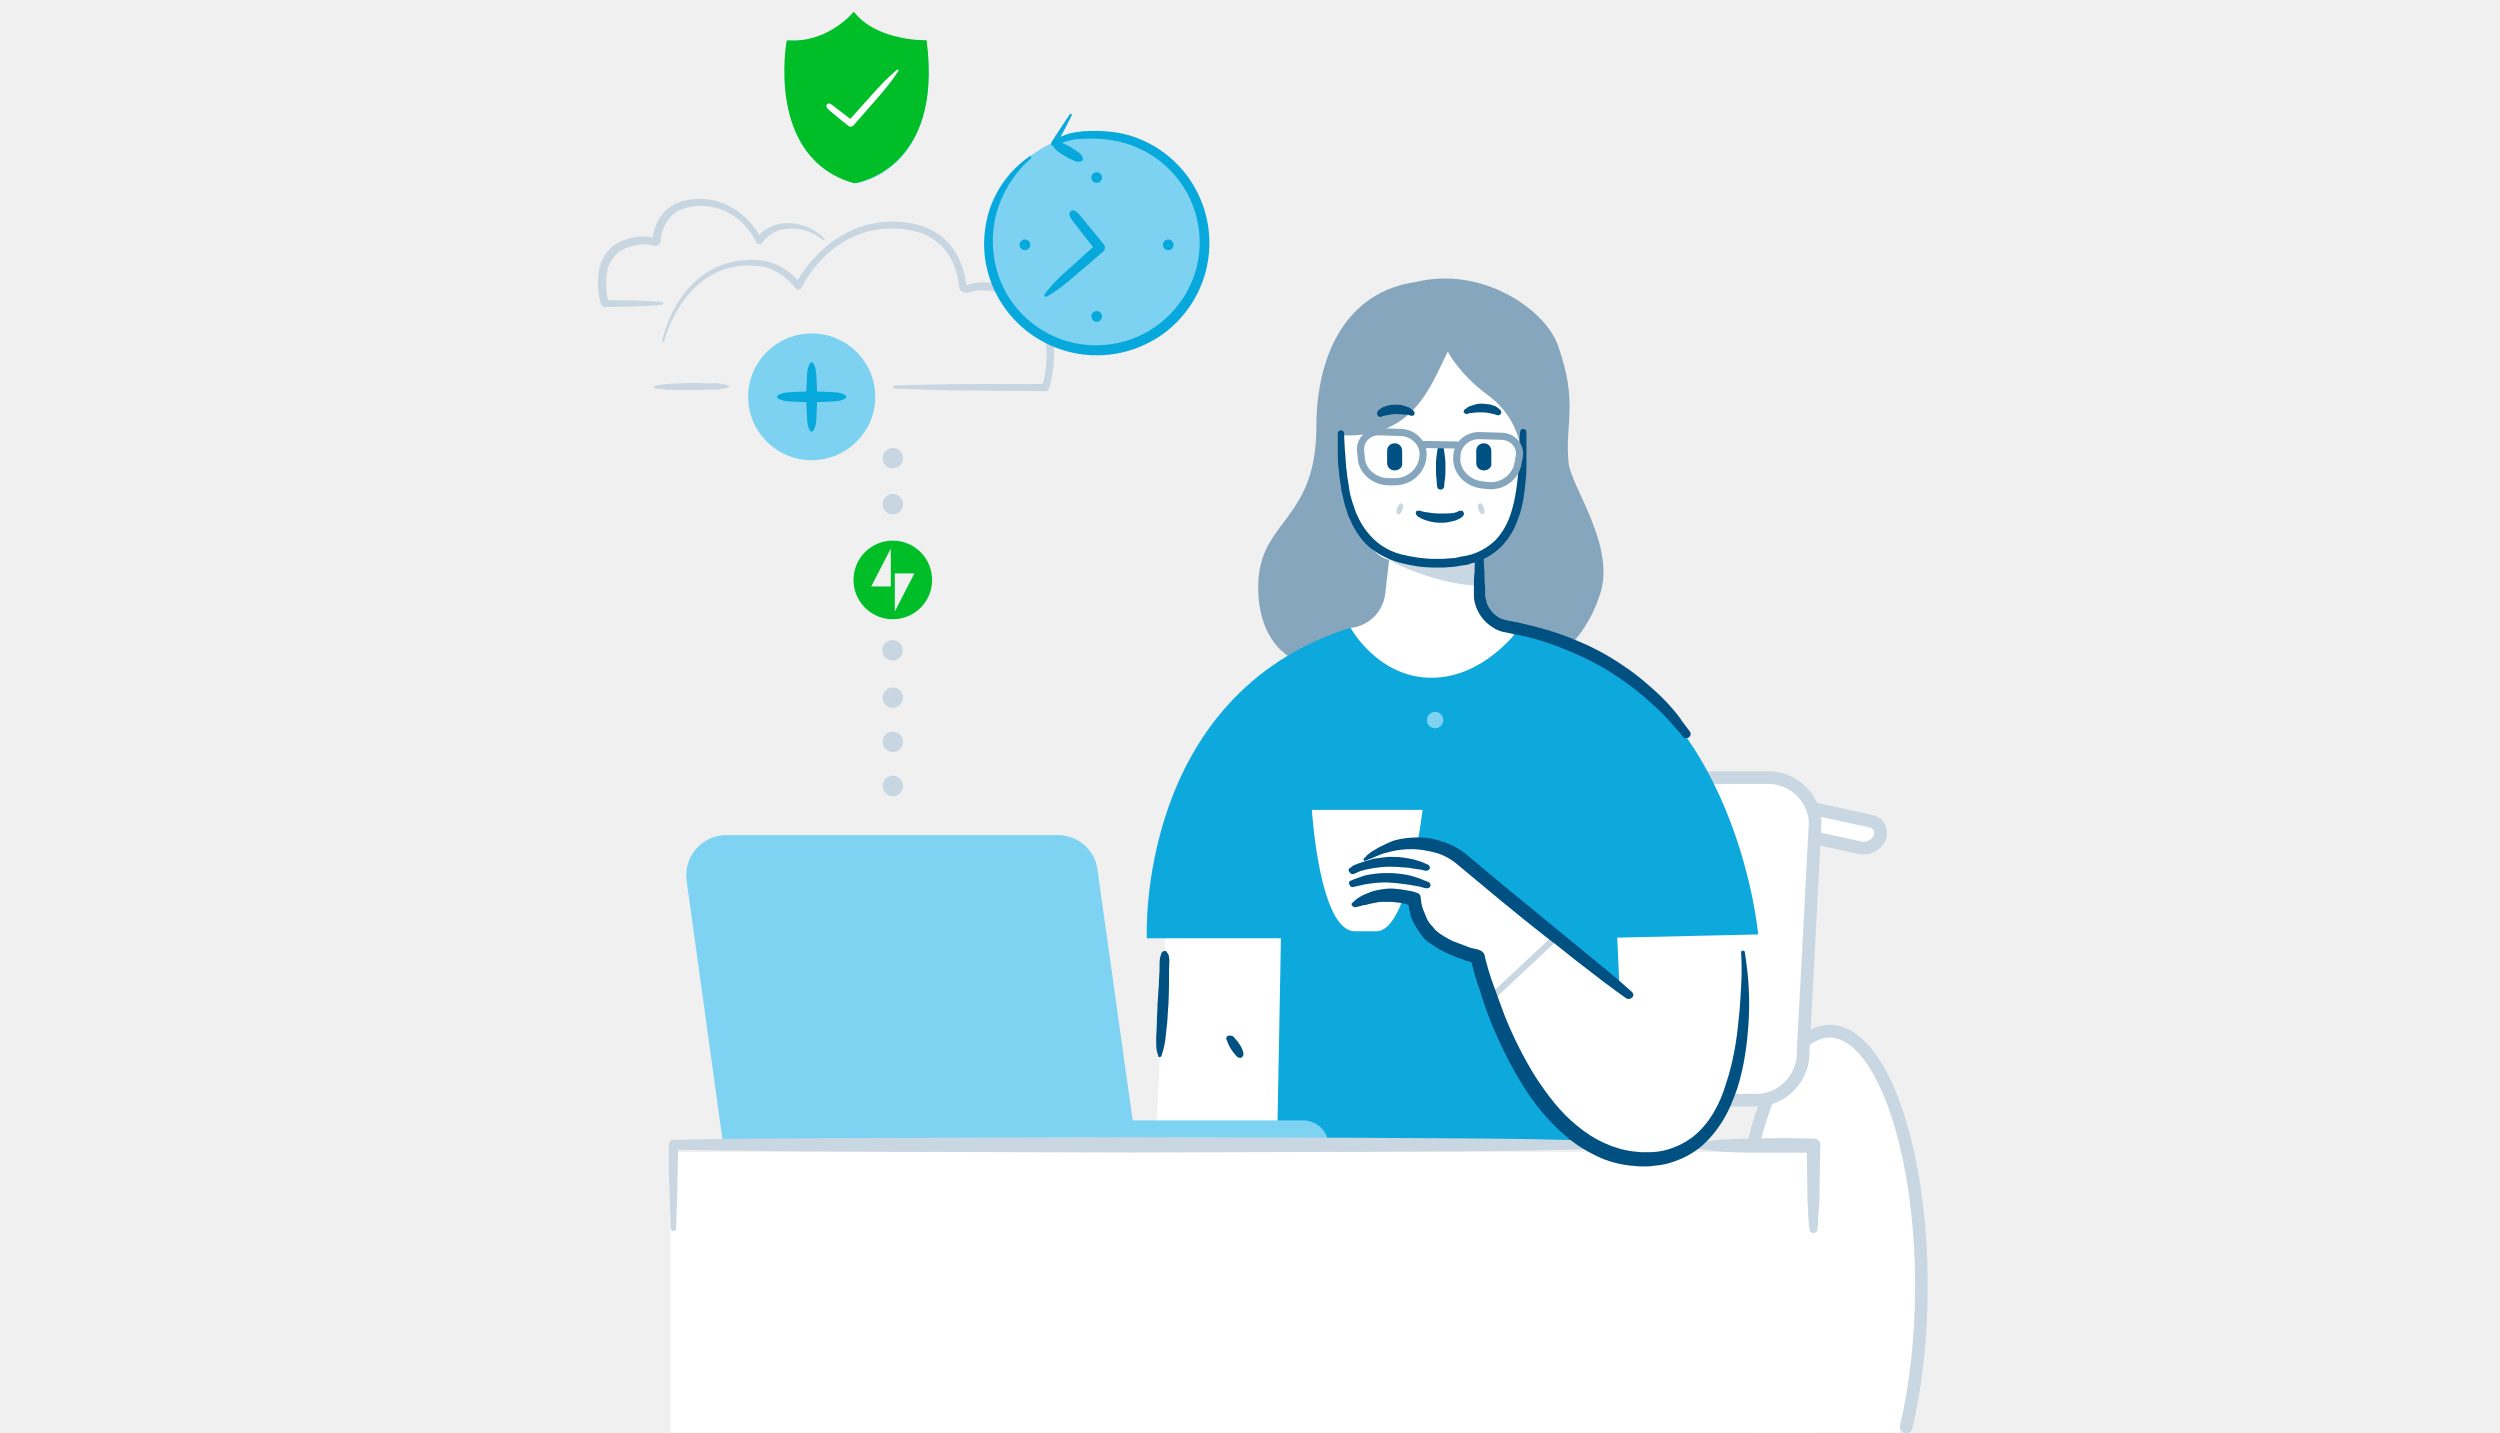
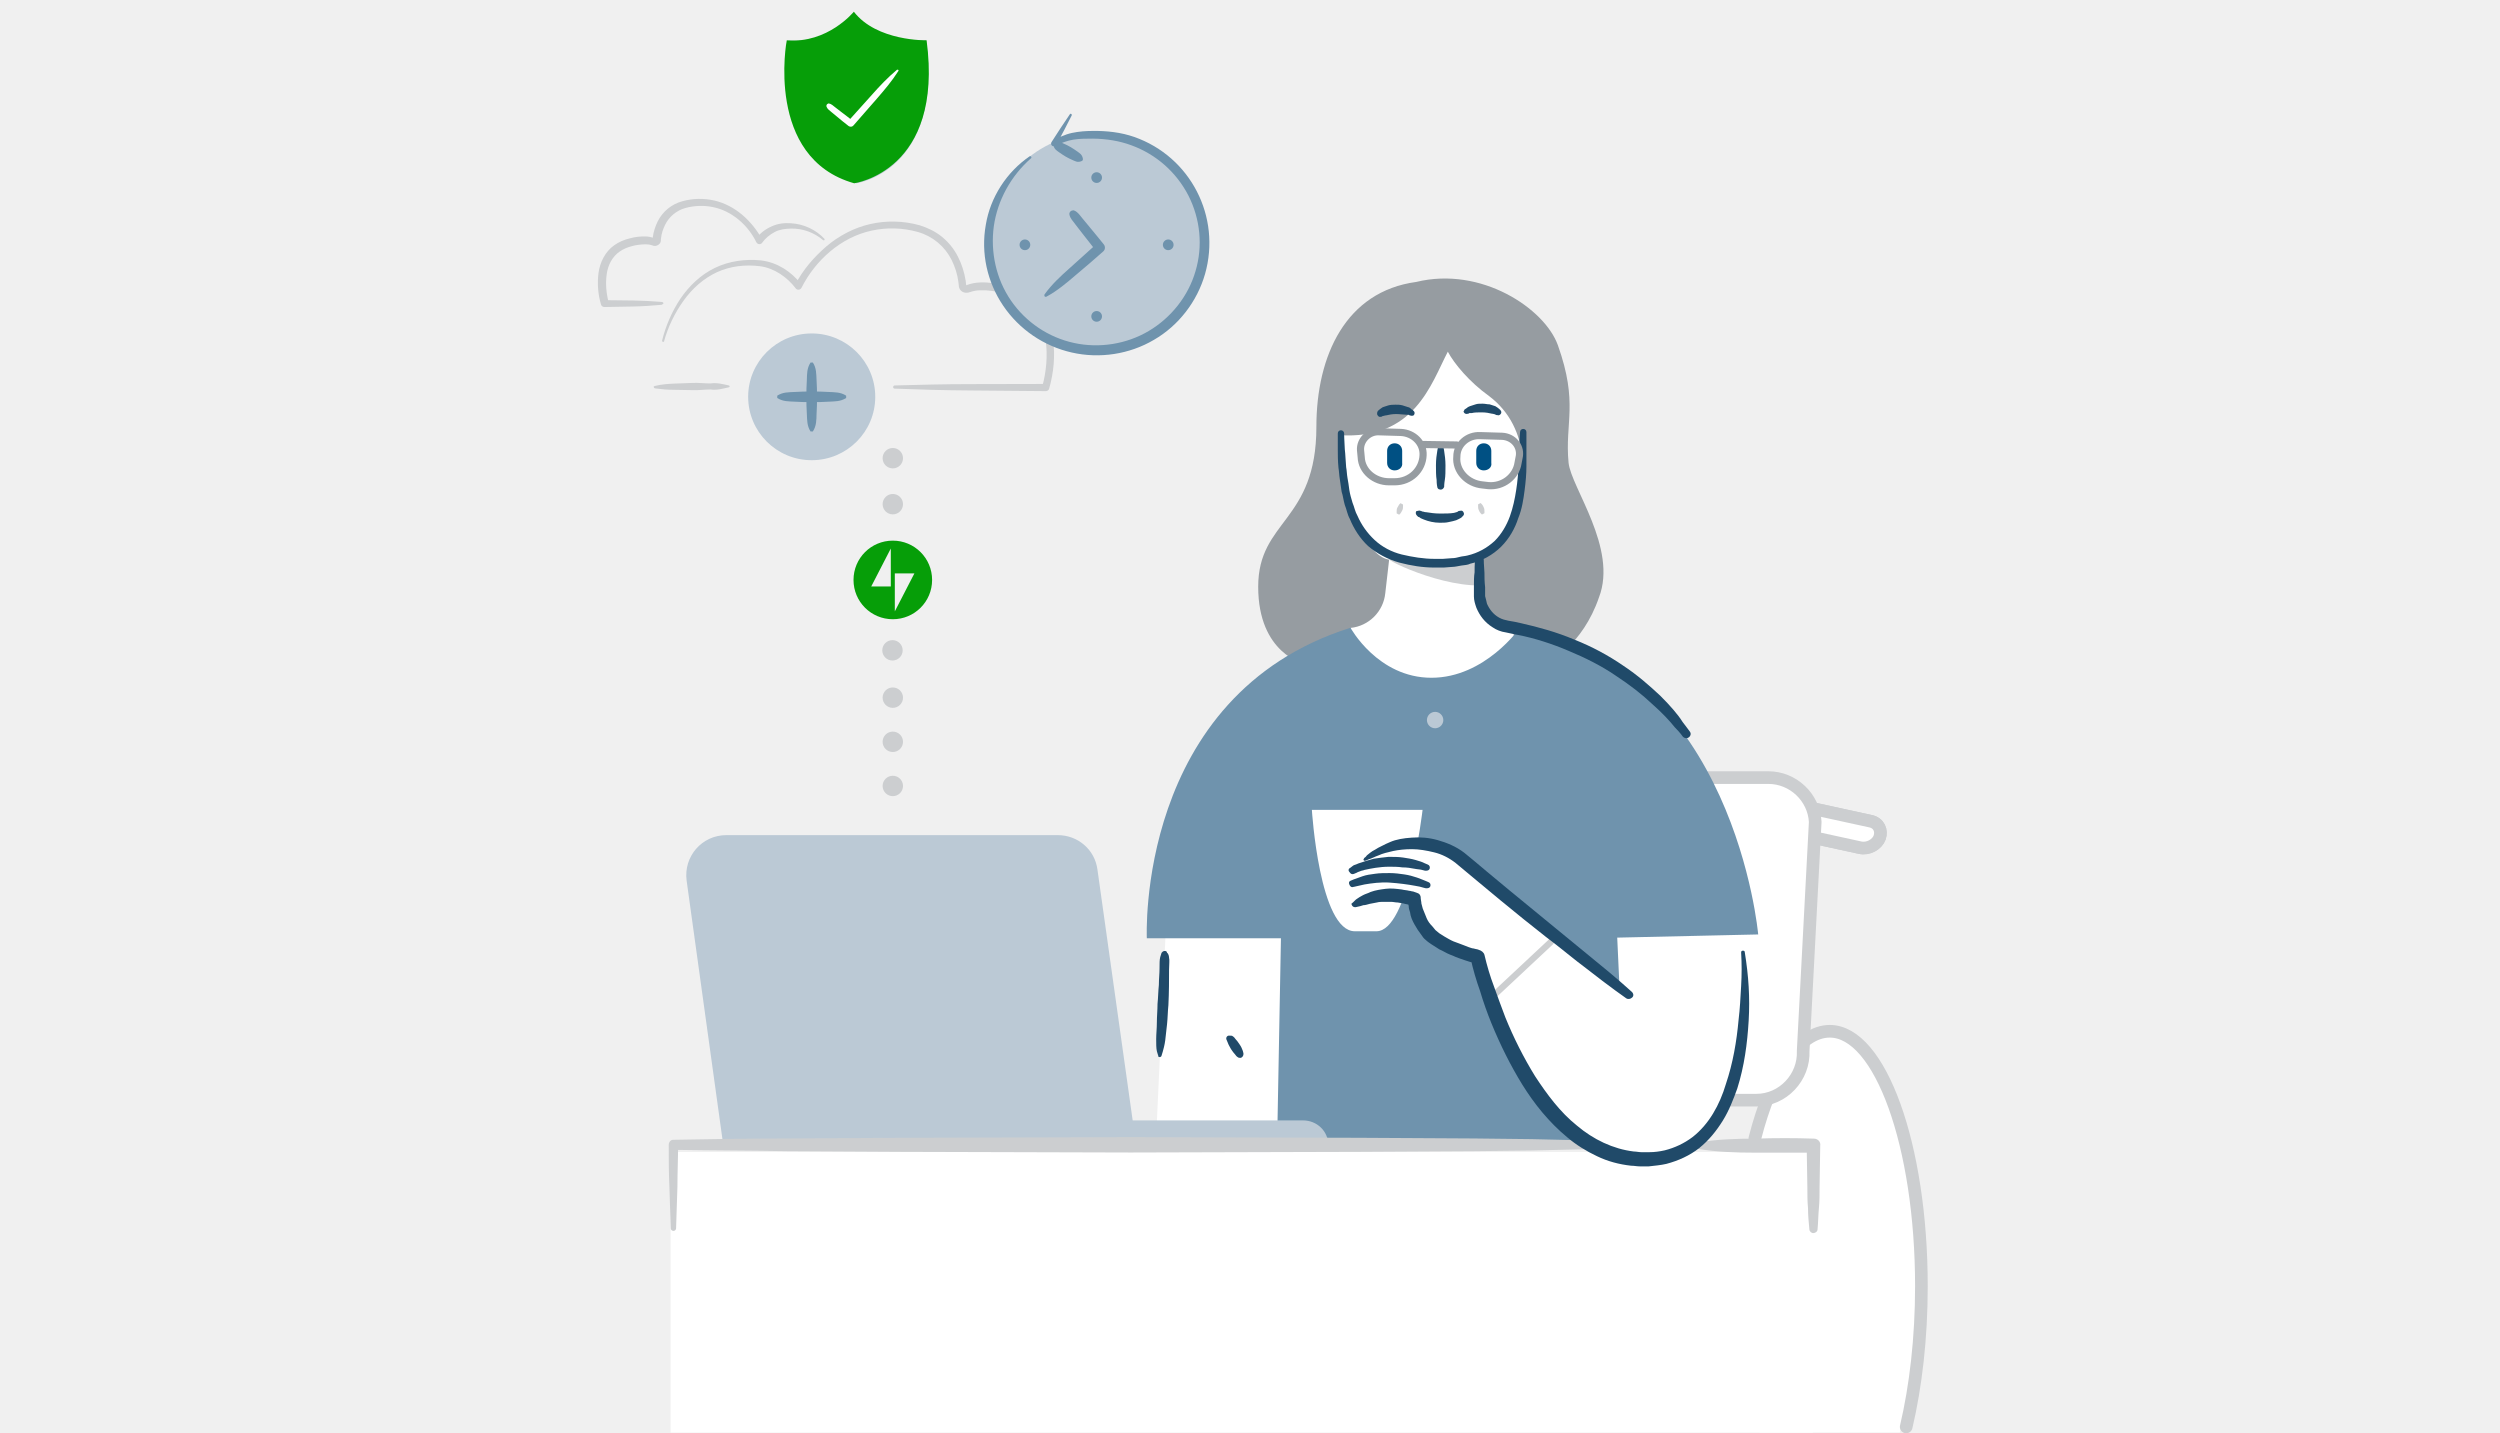
<svg xmlns="http://www.w3.org/2000/svg" id="generatingCash-2" viewBox="0 0 1495 856.6">
-   <style>.st0{fill:#fff}.st1{fill:#74dcfc}.st2{fill:#c7d6e1}.st3{fill:#7ed2f1}.st4{fill:#07a8dc}.st5{fill:none}.st6{fill:#00be28}.st7{display:none;fill:#fff}.st8,.st9{fill:none;stroke:#c8d7e2;stroke-width:7.562;stroke-linecap:round;stroke-linejoin:round;stroke-miterlimit:10}.st9{fill:#fff}.st10{fill:#c8d7e2}.st11{fill:#005083}.st12{fill:#86a6bd}.st13{fill:#005082}.st14{fill:#0da9dd}.st15{fill:#7fd3f2}.st16,.st17{fill:none;stroke:#c8d7e2;stroke-width:3.781;stroke-linecap:round;stroke-linejoin:round;stroke-miterlimit:10}.st17{stroke:#86a6bd;stroke-width:4.277}</style>
+   <style>.st0{fill:#fff}.st1{fill:#BBC9D5}.st2{fill:#CCCED0}.st3{fill:#BBC9D5}.st4{fill:#6F93AD}.st5{fill:none}.st6{fill:#069e08}.st7{display:none;fill:#fff}.st8,.st9{fill:none;stroke:#CCCED0;stroke-width:7.562;stroke-linecap:round;stroke-linejoin:round;stroke-miterlimit:10}.st9{fill:#fff}.st10{fill:#CCCED0}.st11{fill:#005083}.st12{fill:#969CA1}.st13{fill:#204A69}.st14{fill:#6F93AD}.st15{fill:#BBC9D5}.st16,.st17{fill:none;stroke:#CCCED0;stroke-width:3.781;stroke-linecap:round;stroke-linejoin:round;stroke-miterlimit:10}.st17{stroke:#969CA1;stroke-width:4.277}</style>
  <path class="st0" d="M401 688.9h683.1v167.8H401zM720.4 522.6c-18.8 15-23.3 34.3-23.3 34.3l-5.6 120.4h110.6l-24-120.4-57.7-34.3zM887.7 197.1c-45-5-85.2 36.7-91.9 57.1-5.8 17.8-20.8 74.9-10.2 107.9s.8 65 43.9 74.5 109.7 8.5 109.1-19.4c-.6-27.8-16.5-179.6-19.5-196.1s-4.2-21-31.4-24z" />
  <path class="st0" d="M1136.1 856.6c6.8-25 10.8-56.2 10.8-90.1 0-81.9-23.6-148.4-52.7-148.4s-52.7 66.4-52.7 148.4c0 33.9 4 65.1 10.8 90.1h83.8z" />
  <path class="st1" d="M29.3 436.6z" />
  <circle class="st2" cx="533.9" cy="417.2" r="6.1" />
  <circle class="st2" cx="533.9" cy="443.6" r="6.1" />
  <circle class="st2" cx="533.9" cy="470" r="6.1" />
  <circle class="st2" cx="533.9" cy="274" r="6.1" />
  <circle class="st2" cx="533.9" cy="301.5" r="6.1" />
  <path class="st2" d="M535 230.5c15-.4 30.1-.8 45.2-.8l45.2-.1-2.1 1.5c2.4-8.9 3.3-18.6 2-27.6-1.2-9.1-5.6-17.7-13.1-22.8-3.6-2.6-7.9-4.3-12.3-5.4-4.5-1.1-9.2-1.9-13.6-1.7-2.2 0-4.3.4-6.3 1.1l-.4.1c-.3.1-.5.2-.8.2-.6.1-1.2.1-1.8 0-1.2-.2-2.3-.9-3-2-.3-.5-.6-1.2-.6-1.9l-.1-.9-.2-1.7c-.6-4.6-2-8.9-4-13-4.1-8.2-11.4-14.3-20.3-16.8-9-2.5-18.4-2.8-27.5-.8-18.3 3.9-33.7 17.7-42 34.2-.5 1-1.8 1.5-2.8.9-.3-.1-.5-.3-.7-.6-5-6.6-12.8-12.1-21.3-13.2-8.7-1.1-17.8-.1-25.8 3.6s-14.8 9.8-20 17.1c-5.2 7.3-9.2 15.5-11.6 24.2-.1.3-.4.5-.8.3-.2-.1-.4-.4-.4-.6 2.2-9 5.9-17.5 11-25.2 5.2-7.6 12.1-14.3 20.6-18.4s18.1-5.4 27.4-4.5c9.7 1.1 18.3 6.6 24.2 14.3l-3.6.3c4.7-9 11.1-16.4 18.6-22.9 7.5-6.4 16.6-11.2 26.2-13.4 9.7-2.2 19.9-2 29.6.7 4.8 1.5 9.5 3.7 13.5 7s7.2 7.3 9.5 11.9c2.3 4.5 3.8 9.4 4.6 14.4l.2 1.9.1.9v-.2c0-.1 0 0 0 0l.5-.2c2.5-.9 5.1-1.4 7.8-1.5 5.1-.2 10.1.6 14.9 1.9 4.8 1.2 9.7 3.2 13.9 6.2 8.6 5.9 13.5 16 14.8 25.9 1.4 10 .4 19.9-2.3 29.5-.2.9-1.1 1.5-2 1.5l-45.2-.4c-15-.1-30.1-.5-45.2-1.1-.5 0-.9-.4-.9-.9 0-.6.4-1 .9-1z" />
  <ellipse class="st3" cx="655.8" cy="144.3" rx="64.6" ry="64.5" />
  <path class="st4" d="M616.6 94.6c-12.1 10.6-20.1 25.2-22.3 40.7-2.1 15.5 1.4 31.6 10.3 44.5 8.9 12.9 22.4 22 37.7 25.3 15.1 3.3 31.4.7 44.7-7.2 13.3-7.9 23.6-20.8 27.9-35.7 4.5-15 2.9-31.2-4.2-45.2-7.2-14-19.3-24.7-34.1-30.1-7.3-2.7-15-3.9-23-4-4 0-8 0-11.7.6s-7.4 2-10.9 3.8h-.1c-.8.4-1.8.1-2.2-.7-.2-.5-.2-1.1.1-1.6 3.6-5.6 7.2-11.2 11-16.7.2-.3.6-.4.9-.1.2.2.3.5.2.8-3 6-6.1 11.9-9.3 17.7l-2.3-2.3c3.6-2.1 7.5-4 11.7-4.9s8.4-1.2 12.5-1.2c8.3-.1 16.8.8 24.8 3.6 33.6 11.8 52.1 47.7 42.3 82-4.7 16.4-15.8 30.8-30.5 39.3-14.7 8.7-32.6 11.4-49.2 7.6-16.7-3.8-31.4-13.8-41-28-9.6-14.2-13.4-31.5-10.4-48.3 2.7-16.7 12.7-31.8 26.2-41 .3-.2.7-.1.9.2.3.3.2.7 0 .9z" />
  <path class="st3" d="M641 127l16.7 20.9-32.5 28.7" />
  <path class="st4" d="M642.4 125.9c2.4 1 3.4 3 4.9 4.7l4.3 5.2c2.8 3.5 5.8 6.9 8.5 10.4 1 1.3.8 3.1-.3 4.1-5.4 4.8-10.9 9.5-16.5 14.2-5.5 4.7-11 9.4-17.5 12.9-.4.2-1 .1-1.2-.3-.1-.3-.1-.7 0-1 4.3-6 9.6-10.9 15-15.7s10.7-9.7 16.1-14.5l-.3 4.1c-2.8-3.5-5.5-7.1-8.3-10.6l-4.1-5.3c-1.3-1.9-3-3.3-3.5-5.8-.2-1.1.5-2.2 1.7-2.4.4-.2.8-.2 1.2 0z" />
  <path class="st5" d="M630.2 85.8l17.1 9.9" />
  <path class="st4" d="M630.6 85.3c2.5-1.1 3.8-.1 5.3.5s3 1.4 4.4 2.2c1.4.9 2.8 1.7 4.1 2.7 1.3 1 2.8 1.7 3.2 4.4 0 .5-.2 1-.7 1.2-2.5 1.1-3.8.1-5.3-.5s-3-1.4-4.4-2.2c-1.4-.9-2.8-1.7-4.1-2.7-1.3-1-2.8-1.7-3.2-4.4-.1-.6.2-1 .7-1.2z" />
  <circle class="st4" cx="655.8" cy="106.2" r="3.2" />
  <circle class="st4" cx="655.8" cy="189.2" r="3.2" />
  <circle class="st4" cx="698.6" cy="146.4" r="3.2" />
  <circle class="st4" cx="612.9" cy="146.4" r="3.2" />
  <path class="st5" d="M395.4 181.4c-19.7 0-34.1.1-34.1.1s-9.3-30.3 15.3-36.7c7.3-1.9 11.7-1.2 13.8-.2.7.3 1.5 0 1.9-.7 0-.1.1-.2.1-.4.5-6.1 4-22.7 26.2-22.7 24.4 0 35.2 23 35.2 23s5.4-7.9 15.1-8.7c10.5-.8 18.1 2.9 23.5 8" />
  <path class="st2" d="M395.4 182.3c-5.7.5-11.4.9-17 1l-17 .3c-.9 0-1.8-.6-2-1.5-1.8-6.1-2.3-12.5-1.5-18.8.8-6.3 4-12.9 9.5-16.7 2.7-1.9 5.7-3.2 9-4 3.1-.9 6.4-1.3 9.6-1.2 1.8 0 3.5.4 5.1 1l.3.1h-.4c-.2 0-.4.2-.6.4-.1.1-.1.3-.1.5v-.5l.1-1.2c.4-3.2 1.5-6.4 2.9-9.3 3-6 8.4-10.4 14.9-12.1 6.2-1.7 12.6-1.8 18.9-.4 12.6 2.9 22.4 12.1 28.6 23.1l-3.6-.3c2.4-3.2 5.6-5.7 9.3-7.3 3.6-1.7 7.7-2.2 11.5-1.9 7.6.4 15 3.8 20.1 9.3.2.2.2.6 0 .8-.2.2-.6.2-.8 0-5.4-4.6-12.3-7.1-19.3-6.9-3.5.1-6.8.5-9.7 2.1-2.9 1.5-5.5 3.7-7.4 6.3v.1c-.7.9-2 1.1-2.9.4-.2-.2-.4-.4-.6-.7-4.9-10.2-14.6-18.7-25.7-21-5.6-1.2-11.3-1-16.8.5-5.3 1.5-9.7 5.2-12.1 10.1-1.2 2.5-2.1 5.1-2.4 7.9l-.1 1v.5c0 .5-.2 1.1-.5 1.5-.5.8-1.5 1.4-2.4 1.6-.5.1-.9.1-1.4 0-.2 0-.4-.1-.7-.2l-.2-.1c-1.2-.4-2.4-.6-3.7-.6-5.3 0-11.4 1.3-15.7 4.3-4.4 3-7.1 8.1-7.8 13.7-.8 5.6-.2 11.5 1.2 16.9l-2.1-1.5 17 .2c5.7.1 11.4.4 17 .9.5 0 .9.5.8 1-.5.3-.9.7-1.3.7z" />
  <path class="st5" d="M535 231.4c48.3.1 90.3.3 90.3.3s14.8-48.4-24.5-58.6c-11.8-3-18.6-1.9-22.1-.4-1.4.6-3-.2-3.1-1.7-.8-9.7-6.4-36.3-41.9-36.3-39.1 0-56.2 36.7-56.2 36.7s-8.7-12.7-24.1-13.9c-45.6-3.7-56.8 46.7-56.8 46.7" />
  <path class="st2" d="M391.6 230.8c4.2-1 7.5-1.2 11.3-1.4l11-.4c3.7-.2 7.3.3 11 .3 3.7-.6 7.3.4 11 1.2.3.1.5.4.4.7 0 .2-.2.4-.4.4-3.7.8-7.3 1.9-11 1.3-3.7 0-7.3.6-11 .4l-11-.2c-3.6 0-7.2-.3-10.8-.8l-.5-.1c-.4-.1-.7-.5-.7-1 .1-.1.3-.3.7-.4z" />
  <ellipse class="st3" cx="485.4" cy="237.3" rx="38" ry="37.9" />
  <path class="st5" d="M485.4 216.8v41.1" />
  <path class="st4" d="M486.1 216.8c2.2 3.4 2 6.9 2.2 10.3a177.08 177.08 0 0 1 0 20.6c-.1 3.4 0 6.9-2.2 10.3h-1.4c-2.2-3.4-2-6.9-2.2-10.3a177.08 177.08 0 0 1 0-20.6c.1-3.4 0-6.9 2.2-10.3h1.4z" />
  <path class="st5" d="M506 237.3h-41.2" />
  <path class="st4" d="M506 238c-3.4 2.2-6.9 2-10.3 2.2s-6.9.3-10.3.3-6.9-.1-10.3-.3-6.9 0-10.3-2.2v-1.4c3.4-2.2 6.9-2 10.3-2.2a177.08 177.08 0 0 1 20.6 0c3.4.2 6.9 0 10.3 2.2v1.4z" />
  <path class="st3" d="M510.5 8.6s-14.2 17.6-38.8 15.5c0 0-13.1 70.4 40.4 85.5 0 0 52.1-7.2 41.7-85.5 0 0-29.5 2.3-43.3-15.5z" />
  <path class="st6" d="M510.8 109.6s53.7-7.2 43.3-85.5c0 0-29.8.7-43.5-17.1 0 0-15.6 19.2-40.1 17.1-.1 0-13.2 70.4 40.3 85.5" />
  <path class="st6" d="M494.8 62.9l13.8 10.9 28-31.6" />
  <path class="st0" d="M495.6 61.9c1.7.2 2.6 1.4 3.9 2.3l3.5 2.7c2.3 1.8 4.7 3.5 7 5.4l-2.8.2 14.1-15.7c4.7-5.3 9.5-10.4 15-15 .2-.2.6-.2.9 0 .2.2.2.5 0 .7-3.8 6-8.4 11.4-13 16.7l-13.9 15.9c-.7.8-1.9.9-2.8.3-2.4-1.8-4.6-3.7-6.8-5.5l-3.4-2.8c-1.1-1-2.4-1.7-3-3.2-.3-.7 0-1.6.8-1.9 0-.1.3-.2.5-.1z" />
  <path class="st6" d="M533.9 323.3c-13 0-23.5 10.5-23.5 23.5s10.5 23.5 23.5 23.5 23.5-10.5 23.5-23.5-10.5-23.5-23.5-23.5zm-1.1 27.4H521l11.7-22.7v22.7zm2.3 14.9v-22.7h11.7l-11.7 22.7z" />
  <g id="Layer_1_2_">
    <path class="st7" d="M731.5 436.8c1.8 17.3 7.8 32.1-24.7 27.2v-18" />
    <path class="st8" d="M1049.4 680.8c9.9-38.8 26.3-64.1 44.8-64.1 30.2 0 54.8 68.4 54.8 152.4 0 31.1-3.4 60-9.1 84.2" />
    <path class="st9" d="M1046.5 483.9c-1.9 4.5.4 8.7 5.3 9.8l60.5 13.2c4.9 1.1 10.2-1.9 11.7-6 1.5-4.2-.4-8.7-5.3-9.8l-60.5-13.2c-4.5-1.2-9.8 1.9-11.7 6 0 0 1.9-4.1 0 0z" />
    <path class="st9" d="M1046.5 483.9c-1.9 4.5.4 8.7 5.3 9.8l60.5 13.2c4.9 1.1 10.2-1.9 11.7-6 1.5-4.2-.4-8.7-5.3-9.8l-60.5-13.2c-4.5-1.2-9.8 1.9-11.7 6 0 0 1.9-4.1 0 0z" />
    <path class="st9" d="M1050.3 657.9H834.4c-14.7 0-27.2-11.7-28-26.5l7.2-136.9c-.8-15.9 11.7-29.5 28-29.5h215.9c14.7 0 27.2 11.7 28 26.5l-7.2 136.9c.7 15.8-12.1 29.5-28 29.5z" />
    <path class="st10" d="M885.1 350.1V335c-19.3 3.4-36.3 4.9-51 0-15.2-5 23 15.5 51 15.1z" />
    <path class="st11" d="M834 281.3c-2.6 0-4.5-1.9-4.5-4.5v-7.2c0-2.6 1.9-4.5 4.5-4.5s4.5 1.9 4.5 4.5v7.2c.4 2.6-1.8 4.5-4.5 4.5z" />
    <path class="st12" d="M938 276.7c-2.3-24.2 6-35.5-6.4-70.3-7.9-21.9-45.8-47.3-84.7-37.8-42 5.7-59.7 43.9-59.7 86.6 0 57.1-34.8 55.6-34.8 95.7S780 397 780 397s13.6 2.3 27.6-1.5v-20c11-1.1 19.7-9.8 20.8-20.8l2.3-20c-23.4-4.2-29.9-74.5-29.9-74.5 45 3 54.8-30.2 65-49.9 3.8 7.2 12.9 18.1 24.6 26.5 25.7 19.3 23.4 54.4 12.9 74.5-10.2 18.9-21.6 21.2-21.6 21.2l.8 22.3c.4 9.8 7.9 18.1 17.8 19.7l4.9.8v20.8H926s20.4-10.2 30.2-38.9c11.3-29.4-16.7-65.7-18.2-80.5z" />
    <path class="st13" d="M803.8 259.3s0 3.4.4 9.5c.4 3 .4 6.4.8 10.6.4 1.9.4 4.2.8 6.4.4 2.3.8 4.5 1.1 7.2.4 2.6 1.1 4.9 1.9 7.6 1.1 2.6 1.5 5.3 3 7.9 2.3 5.3 5.7 10.2 10.2 14.4 4.5 4.2 10.2 7.2 16.3 8.7 6.4 1.5 12.9 2.6 19.7 2.6H862.8l5.3-.4c1.9 0 3.4-.4 4.9-.8s3-.4 4.5-.8c6.4-1.5 11.7-4.5 16.3-8.7 4.2-4.2 7.2-9.5 9.1-14.7 1.9-5.3 3-10.6 3.8-15.9.8-4.9 1.1-9.8 1.5-14 .4-4.2.4-7.9.4-11 0-6 .4-9.5.4-9.5 0-1.1.8-1.9 1.9-1.9s1.9.8 1.9 1.9v20.5c0 4.2-.4 9.1-1.1 14.4s-1.5 11-3.8 16.6c-1.9 6-5.3 12.1-10.2 17-4.9 4.9-11.7 8.7-18.5 10.2-1.5.8-3.4.8-5.3 1.1s-3.8.8-5.3.8l-5.3.4h-5.4c-7.2 0-14-1.1-21.2-3-6.8-1.9-13.2-5.3-18.5-9.8-4.9-4.5-8.7-10.6-11-16.3-1.5-2.6-1.9-5.7-3-8.3-.8-2.6-1.1-5.7-1.9-7.9-.4-2.6-.8-5.3-1.1-7.6-.4-2.3-.4-4.5-.8-6.8-.4-4.2-.4-7.9-.4-11v-9.5c0-1.1.8-1.9 1.9-1.9s1.9.9 1.9 2z" />
    <path class="st13" d="M862.8 265.4s.4 1.5.8 4.2c.4 2.3.8 5.7.8 8.7 0 3.4 0 6.4-.4 8.7-.4 2.3-.4 4.2-.4 4.2-.4 1.1-1.5 1.9-2.6 1.5-.8 0-1.5-.8-1.5-1.5 0 0-.4-1.5-.4-4.2-.4-2.3-.4-5.7-.4-8.7 0-3.4.4-6.4.8-8.7.4-2.3.8-4.2.8-4.2 0-.8 1.1-1.1 1.9-1.1-.2.3.2.7.6 1.1z" />
    <path class="st11" d="M887.3 281.3c-2.6 0-4.5-1.9-4.5-4.5v-7.2c0-2.6 1.9-4.5 4.5-4.5s4.5 1.9 4.5 4.5v7.2c.5 2.6-1.8 4.5-4.5 4.5z" />
    <path class="st13" d="M849.5 305.5s.4 0 1.1.4c.8 0 1.1.4 2.3.4 2.3.4 5.3.8 8.3.8s6 0 8.3-.4c1.1-.4 1.9-.4 2.3-.8.4-.4.8-.4.8-.4h.4c1.1-.4 1.9 0 2.3 1.1.4.8 0 1.5-.4 1.9l-1.1 1.1c-.8.4-1.9 1.1-3 1.5s-3 .8-4.5 1.1c-1.5.4-3.4.4-5.3.4-3.4 0-6.8-.8-9.5-1.9-.8-.4-1.1-.4-1.9-.8-.4-.4-1.1-.8-1.5-.8l-.8-.8c-.8-.8-.8-1.9-.4-2.6 1.1-.2 1.9-.6 2.6-.2zM875.6 245.3s0-.4.8-.8c.4-.4.8-.4 1.1-.8.4-.4.8-.4 1.5-.8 1.1-.4 2.3-.8 3.4-1.1 1.1-.4 2.6-.4 4.2-.4s2.6.4 4.2.4c1.1.4 2.3.8 3.4 1.1 1.9 1.1 3 2.3 3 2.3.8.8.8 1.9 0 2.6-.4.4-1.1.8-1.9.4h-.4s-.4 0-.8-.4c-.4 0-1.1-.4-1.9-.4-1.5-.4-3.8-.8-6-.8-2.3 0-4.5 0-6 .4h-1.5c-.4.4-.8.4-.8.4-1.1.4-2.3 0-2.6-1.1-.4.5-.1-.2.3-1zM843.1 248.4s-.4 0-.8-.4H840.9c-1.5 0-3.8-.4-6-.4s-4.5.4-6 .8c-.8 0-1.5.4-1.9.4-.4 0-.8.4-.8.4h-.4c-1.1.4-1.9-.4-2.3-1.5 0-.8 0-1.1.4-1.9 0 0 1.1-1.1 3-2.3 1.1-.4 2.3-.8 3.4-1.1s2.6-.4 4.2-.4c1.5 0 2.6 0 4.2.4 1.1.4 2.6.8 3.4 1.1.4 0 1.1.4 1.5.8.4.4.8.8 1.1.8l.8.8c.8.8.4 2.3-.4 2.6-.5.2-1.2.2-2-.1z" />
    <path class="st14" d="M1051.4 558.8s-14-159.9-142.5-183.4c0 0-20.8 29.9-52.9 29.9-32.1 0-48.4-29.9-48.4-29.9C679 415.9 685.8 561.1 685.8 561.1H766l-2.3 123.6h209.1l-5.7-124 84.3-1.9z" />
    <circle class="st15" cx="858.2" cy="430.6" r="4.9" />
    <path class="st0" d="M823.1 556.9h-12.9c-21.2 0-25.7-72.6-25.7-72.6h66.2s-8.3 72.6-27.6 72.6z" />
    <path class="st0" d="M985.3 693.4c-72.6 0-100.2-121.4-100.2-121.4s-12.9-2.3-25.7-10.6c-11.3-7.6-12.9-23.4-12.9-23.4s-17.4-1.5-32.1 2.3c-4.9 1.1-6.4-2.3-8.7-8.7s2.3-14.7 12.9-17c37.8-21.2 48-6.4 55.6 0 17 14.7 100.2 80.9 100.2 80.9" />
    <path class="st10" d="M835.2 307v-1.1c0-.7 0-1.5.4-2.3.4-.8.8-1.5 1.1-1.9l.8-.8 1.5.8v1.1c0 .7 0 1.5-.4 2.3s-.8 1.5-1.1 1.9l-.8.8-1.5-.8zM886.2 307.7l-.8-.8c-.4-.4-.8-1.1-1.1-1.9-.4-.8-.4-1.5-.4-2.3v-1.1l1.5-.8.8.8c.4.4.8 1.1 1.1 1.9.4.8.4 1.5.4 2.3v1.1l-1.5.8z" />
    <path class="st16" d="M893.4 595.1l34-31.8" />
    <path class="st15" d="M794.3 684.7H615.1V670h164.1c8.3 0 15.1 6.4 15.1 14.7z" />
    <path class="st15" d="M679.4 684.7H432.5l-21.9-158.1c-1.9-14.4 9.1-27.2 23.8-27.2h198.1c12.1 0 22.3 8.7 23.8 20.8l23.1 164.5z" />
    <path class="st10" d="M1015.1 683.2c11.7-1.9 23.1-2.3 34.8-2.3 11.7-.4 23.1-.4 34.8 0 2.3 0 4.2 1.9 3.8 4.2l-.4 25c0 4.2 0 8.3-.4 12.5-.4 4.2-.4 8.3-.8 12.5 0 1.5-1.5 2.3-2.6 2.3s-2.3-1.1-2.3-2.3c-.4-4.2-.8-8.3-.8-12.5-.4-4.2-.4-8.3-.4-12.5l-.4-25 4.2 4.2h-34.8c-11.7 0-23.1-.4-34.8-2.3-.8 0-1.5-1.1-1.1-1.9-.3-1.2.5-1.9 1.2-1.9z" />
    <path class="st0" d="M1003.4 690l27.6-25.7 7.2-17.4-23.1-14-35.1 6.4-5.7 52.6z" />
    <path class="st5" d="M402.6 734.6v-49.9h548.3" />
    <path class="st10" d="M401.1 734.6l-.8-25c-.4-8.3-.4-16.6-.4-25 0-1.5 1.1-3 2.6-3 22.7-.4 45.8-.8 68.4-.8l68.4-.4 136.9-.4 136.9.4 68.4.4 34.4.4 34.4.8c1.5 0 2.6 1.1 2.6 2.6s-1.1 2.3-2.6 2.6l-34.4.8-34.4.4-68.4.4-136.9.4-136.9-.4-68.4-.4c-22.7-.4-45.8-.4-68.4-.8l3-3c0 8.3-.4 16.6-.4 25l-.8 25c0 .8-.8 1.5-1.5 1.5-.9 0-1.7-.7-1.7-1.5z" />
    <path class="st13" d="M815.9 513s.8-.4 1.5-1.5c1.1-.8 2.6-2.3 4.9-3.4 1.1-.8 2.6-1.5 4.2-2.3 1.5-.8 3-1.5 4.9-2.3 3.4-1.5 7.9-2.3 12.9-2.6 4.9-.4 10.2 0 15.5 1.5 5.3 1.5 11 3.8 15.9 7.6 4.2 3.4 8.7 7.2 13.2 11s9.1 7.6 13.6 11.3c18.5 15.1 36.7 30.2 50.7 41.6 14 11.3 22.7 19.3 22.7 19.3 1.1 1.1 1.1 2.6 0 3.4-.8.8-2.3 1.1-3.4.4 0 0-9.8-6.8-23.8-17.8-7.2-5.3-15.1-12.1-24.2-18.9-8.7-6.8-18.1-14.4-27.2-21.9-4.5-3.8-9.1-7.6-13.6-11.3s-9.1-7.6-13.2-11c-3.8-3-8.3-5.3-12.9-6.4-4.5-1.1-9.1-1.9-13.2-1.9-4.2 0-7.9.4-11.3 1.1-3.4.8-6.4 1.5-8.7 2.6-2.3.8-4.2 1.9-5.7 2.3-1.1.4-1.9.8-1.9.8-.8.4-1.5 0-1.5-.8.2.4.2-.4.6-.8z" />
    <path class="st13" d="M811.3 537.6c1.1-.8 2.3-1.5 3.8-2.3 1.5-.8 3-1.1 4.5-1.9 3-1.1 6-1.5 9.1-1.9 3-.4 6.4 0 9.5.4 1.5.4 3 .4 4.5.8.8 0 1.5.4 2.3.4.8.4 1.5.4 2.3.8 1.5.4 2.3 1.5 2.3 3v.4c0 .8.4 1.9.4 3 .4 1.1.4 1.9.8 3 .8 1.9 1.5 3.8 2.3 5.7s1.9 3.4 3.4 4.9c.8.8 1.1 1.5 1.9 2.3.8.8 1.5 1.1 2.3 1.9 1.1.8 1.9 1.1 3 1.9.8.4 1.9 1.1 2.6 1.5 1.9 1.1 3.8 1.9 6 2.6 1.9.8 4.2 1.5 6 2.3 1.1.4 2.3.8 3 .8 1.1.4 2.3.4 3 .8 1.5.4 3 1.5 3.4 3 1.5 6.4 3.4 12.9 5.7 18.9 2.3 6.4 4.5 12.5 6.8 18.5 4.9 12.1 11 24.2 17.8 35.2 7.2 11 15.1 21.6 25 29.5 9.8 8.3 21.6 14 34 15.5 1.5 0 3 .4 4.5.4h4.9c3 0 6-.4 9.1-1.1 6-1.5 11.7-4.2 16.6-7.9 9.8-7.6 16.3-19.3 20-31.8 4.2-12.5 6.4-25.3 7.6-38.6.8-6.4 1.1-13.2 1.5-20 .4-6.8.4-13.2 0-20 0-.8.4-1.1 1.1-1.1.8 0 1.1.4 1.1 1.1 1.1 6.8 1.9 13.6 2.3 20.4.4 6.8.4 13.6 0 20.4-.8 13.6-2.6 27.2-6.8 40.5-2.3 6.4-4.9 13.2-8.7 19.3s-8.3 11.7-14 16.3c-5.7 4.5-12.5 7.6-19.7 9.5-3.4.8-7.2 1.1-10.6 1.5h-5.2c-1.9 0-3.4-.4-5.3-.4-7.2-.8-14-2.6-20.4-5.7-6.4-3-12.5-6.8-17.8-11.3-11-9.1-19.7-20-26.8-31.4-7.2-11.7-13.2-23.8-18.5-36.7-2.6-6.4-4.9-12.9-6.8-19.3-2.3-6.4-4.2-12.9-5.7-19.7l3.4 3c-1.5-.4-2.6-.4-3.8-.8-1.1-.4-2.3-.8-3.4-1.1-2.3-.8-4.5-1.5-6.8-2.6-2.3-.8-4.5-1.9-6.4-3-1.1-.4-2.3-1.1-3.4-1.9-1.1-.8-1.9-1.1-3-1.9-1.1-.8-2.3-1.5-3.4-2.6-1.1-.8-1.9-1.9-2.6-3-1.5-1.9-3-4.2-4.2-6.4s-2.3-4.5-2.6-7.2c-.4-1.1-.8-2.3-.8-3.8-.4-1.1-.4-2.3-.8-3.8l2.3 3.4c-.4 0-1.1-.4-1.9-.4l-1.9-.4c-1.1-.4-2.6-.4-4.2-.8-1.5 0-2.6-.4-4.2-.4h-4.2c-1.6 0-2.6 0-4.2.4s-2.6.4-4.2.8c-1.5.4-2.6.8-3.8.8-1.1.4-2.6.8-4.2 1.1-1.5.4-2.6-.4-3-1.9 1.7-1.4 2.5-2.5 3.2-2.9zM807.6 526.7s.8-.4 1.9-.8 3-1.1 5.3-1.9c2.3-.8 4.5-1.1 7.6-1.5 2.6-.4 5.7-.4 8.7-.4s6 .4 8.7.8 5.3 1.1 7.6 1.9c2.3.8 3.8 1.5 4.9 1.9 1.1.4 1.9.8 1.9.8 1.1.4 1.5 1.5 1.1 2.6-.4.8-1.1 1.1-2.3 1.1 0 0-.8 0-1.9-.4-1.1-.4-3-.8-4.9-1.1-4.2-.8-9.5-1.5-15.1-1.9-5.3-.4-11 .4-15.1 1.1-1.9.4-3.8.8-4.9 1.1s-1.9.4-1.9.4c-1.1.4-1.9-.4-2.3-1.5-.5-1.1-.1-1.9.7-2.2zM807.2 519.1s.8-.4 1.5-1.1c.4-.4 1.1-.8 2.3-1.1.8-.4 1.9-.8 3-1.1 2.3-.8 4.5-1.5 7.6-2.3 2.6-.4 5.7-.8 8.7-1.1 3 0 6 0 8.7.4 2.6.4 5.3.8 7.6 1.5s3.8 1.1 5.3 1.9c1.1.4 1.9.8 1.9.8 1.1.4 1.5 1.5 1.1 2.6-.4.8-1.1 1.1-2.3 1.1 0 0-.8 0-1.9-.4-1.1-.4-3-.4-4.9-.8s-4.5-.8-7.2-.8c-2.6-.4-5.3-.4-7.9-.4-5.7 0-11 1.1-14.7 1.9-.8.4-1.9.4-2.6.8-.8.4-1.5.4-1.9.8-1.1.4-1.9.8-1.9.8-1.1.4-1.9 0-2.6-1.1-.9-.9-.6-2 .2-2.4z" />
    <g>
      <path class="st17" d="M834 288.1h-3.4c-8.7 0-16.3-6.4-16.6-14.7l-.4-4.2c-.4-6 4.9-11.3 11-11l13.2.4c7.6.4 13.6 6.4 13.2 13.6-.3 8.7-7.5 15.9-17 15.9zM886.6 290l3.4.4c8.7.8 16.6-5.3 17.8-13.6l.8-4.2c.8-6-3.8-11.3-10.2-11.7l-13.2-.4c-7.6-.4-14 5.3-14 12.5-.9 8.6 6.3 16.2 15.4 17zM850.7 265.8l20.4.3" />
    </g>
    <g>
      <path class="st13" d="M698.3 570.1s.8 1.1.8 2.6c.4 1.5 0 4.2 0 7.2 0 5.7 0 13.6-.4 21.2-.4 3.8-.4 7.6-.8 11.3-.4 3.8-.8 6.8-1.1 9.8-.4 3-1.1 5.3-1.5 6.8s-.8 2.6-.8 2.6c-.4.4-.8.8-1.5.4-.4 0-.4-.4-.4-.8 0 0-.4-1.1-.8-2.6-.4-1.9-.4-4.2-.4-7.2s.4-6.4.4-9.8c0-3.8.4-7.6.4-11.3.4-3.8.4-7.6.8-11.3 0-3.4.4-6.8.4-9.8s0-5.3.4-6.8.8-2.6.8-2.6c.8-1.1 1.9-1.5 3-.8.3.8.3.8.7 1.1z" />
    </g>
    <g>
      <path class="st13" d="M737.2 619.7s.8.4 1.5 1.5c.8.8 1.9 2.3 2.6 3.4.8 1.1 1.5 2.6 1.9 3.8.4 1.1.4 1.9.4 1.9 0 1.1-.8 2.3-1.9 2.3-.4 0-1.1 0-1.5-.4 0 0-.8-.4-1.5-1.5-.8-.8-1.9-2.3-2.6-3.4-.8-1.5-1.5-2.6-1.9-3.8-.4-1.1-.8-1.9-.8-1.9-.4-1.1.4-2.3 1.5-2.3 1.2 0 2 0 2.3.4z" />
    </g>
    <g>
      <path class="st13" d="M887.3 334.9s0 2.6.4 7.6c0 2.3 0 5.3.4 8.7V356.5c.4 1.5.8 3 1.1 4.5 1.5 3.4 3.8 6.4 7.2 8.3 1.9 1.1 3.8 1.5 5.7 1.9 2.3.4 4.9.8 7.6 1.5 10.2 2.3 21.2 5.3 31.8 9.8 10.6 4.2 20.4 9.5 29.1 15.5 8.7 5.7 16.3 12.5 22.3 18.1 6 6 10.6 11.3 13.2 15.5 1.5 1.9 2.6 3.4 3.4 4.5.8 1.1 1.1 1.5 1.1 1.5.8 1.1.4 2.6-.8 3.4-1.1.8-2.6.4-3.4-.4 0 0-1.5-2.3-4.9-5.7-3-3.8-7.6-8.7-13.6-14-6-5.7-13.2-11.3-21.9-17-8.3-5.7-18.1-10.6-28-14.7-9.8-4.2-20.4-7.6-30.2-9.5-2.6-.4-4.9-1.1-7.2-1.5-3-.4-5.7-1.5-7.9-3-4.9-3-7.9-7.2-9.8-11.7-.8-2.3-1.5-4.5-1.5-6.8V353.6 351c0-3.4 0-6.4.4-8.7 0-4.9.4-7.6.4-7.6 0-1.5 1.1-2.6 2.6-2.3 1.4.3 2.5 1.4 2.5 2.5z" />
    </g>
  </g>
  <circle class="st2" cx="533.7" cy="388.9" r="6.1" />
</svg>
